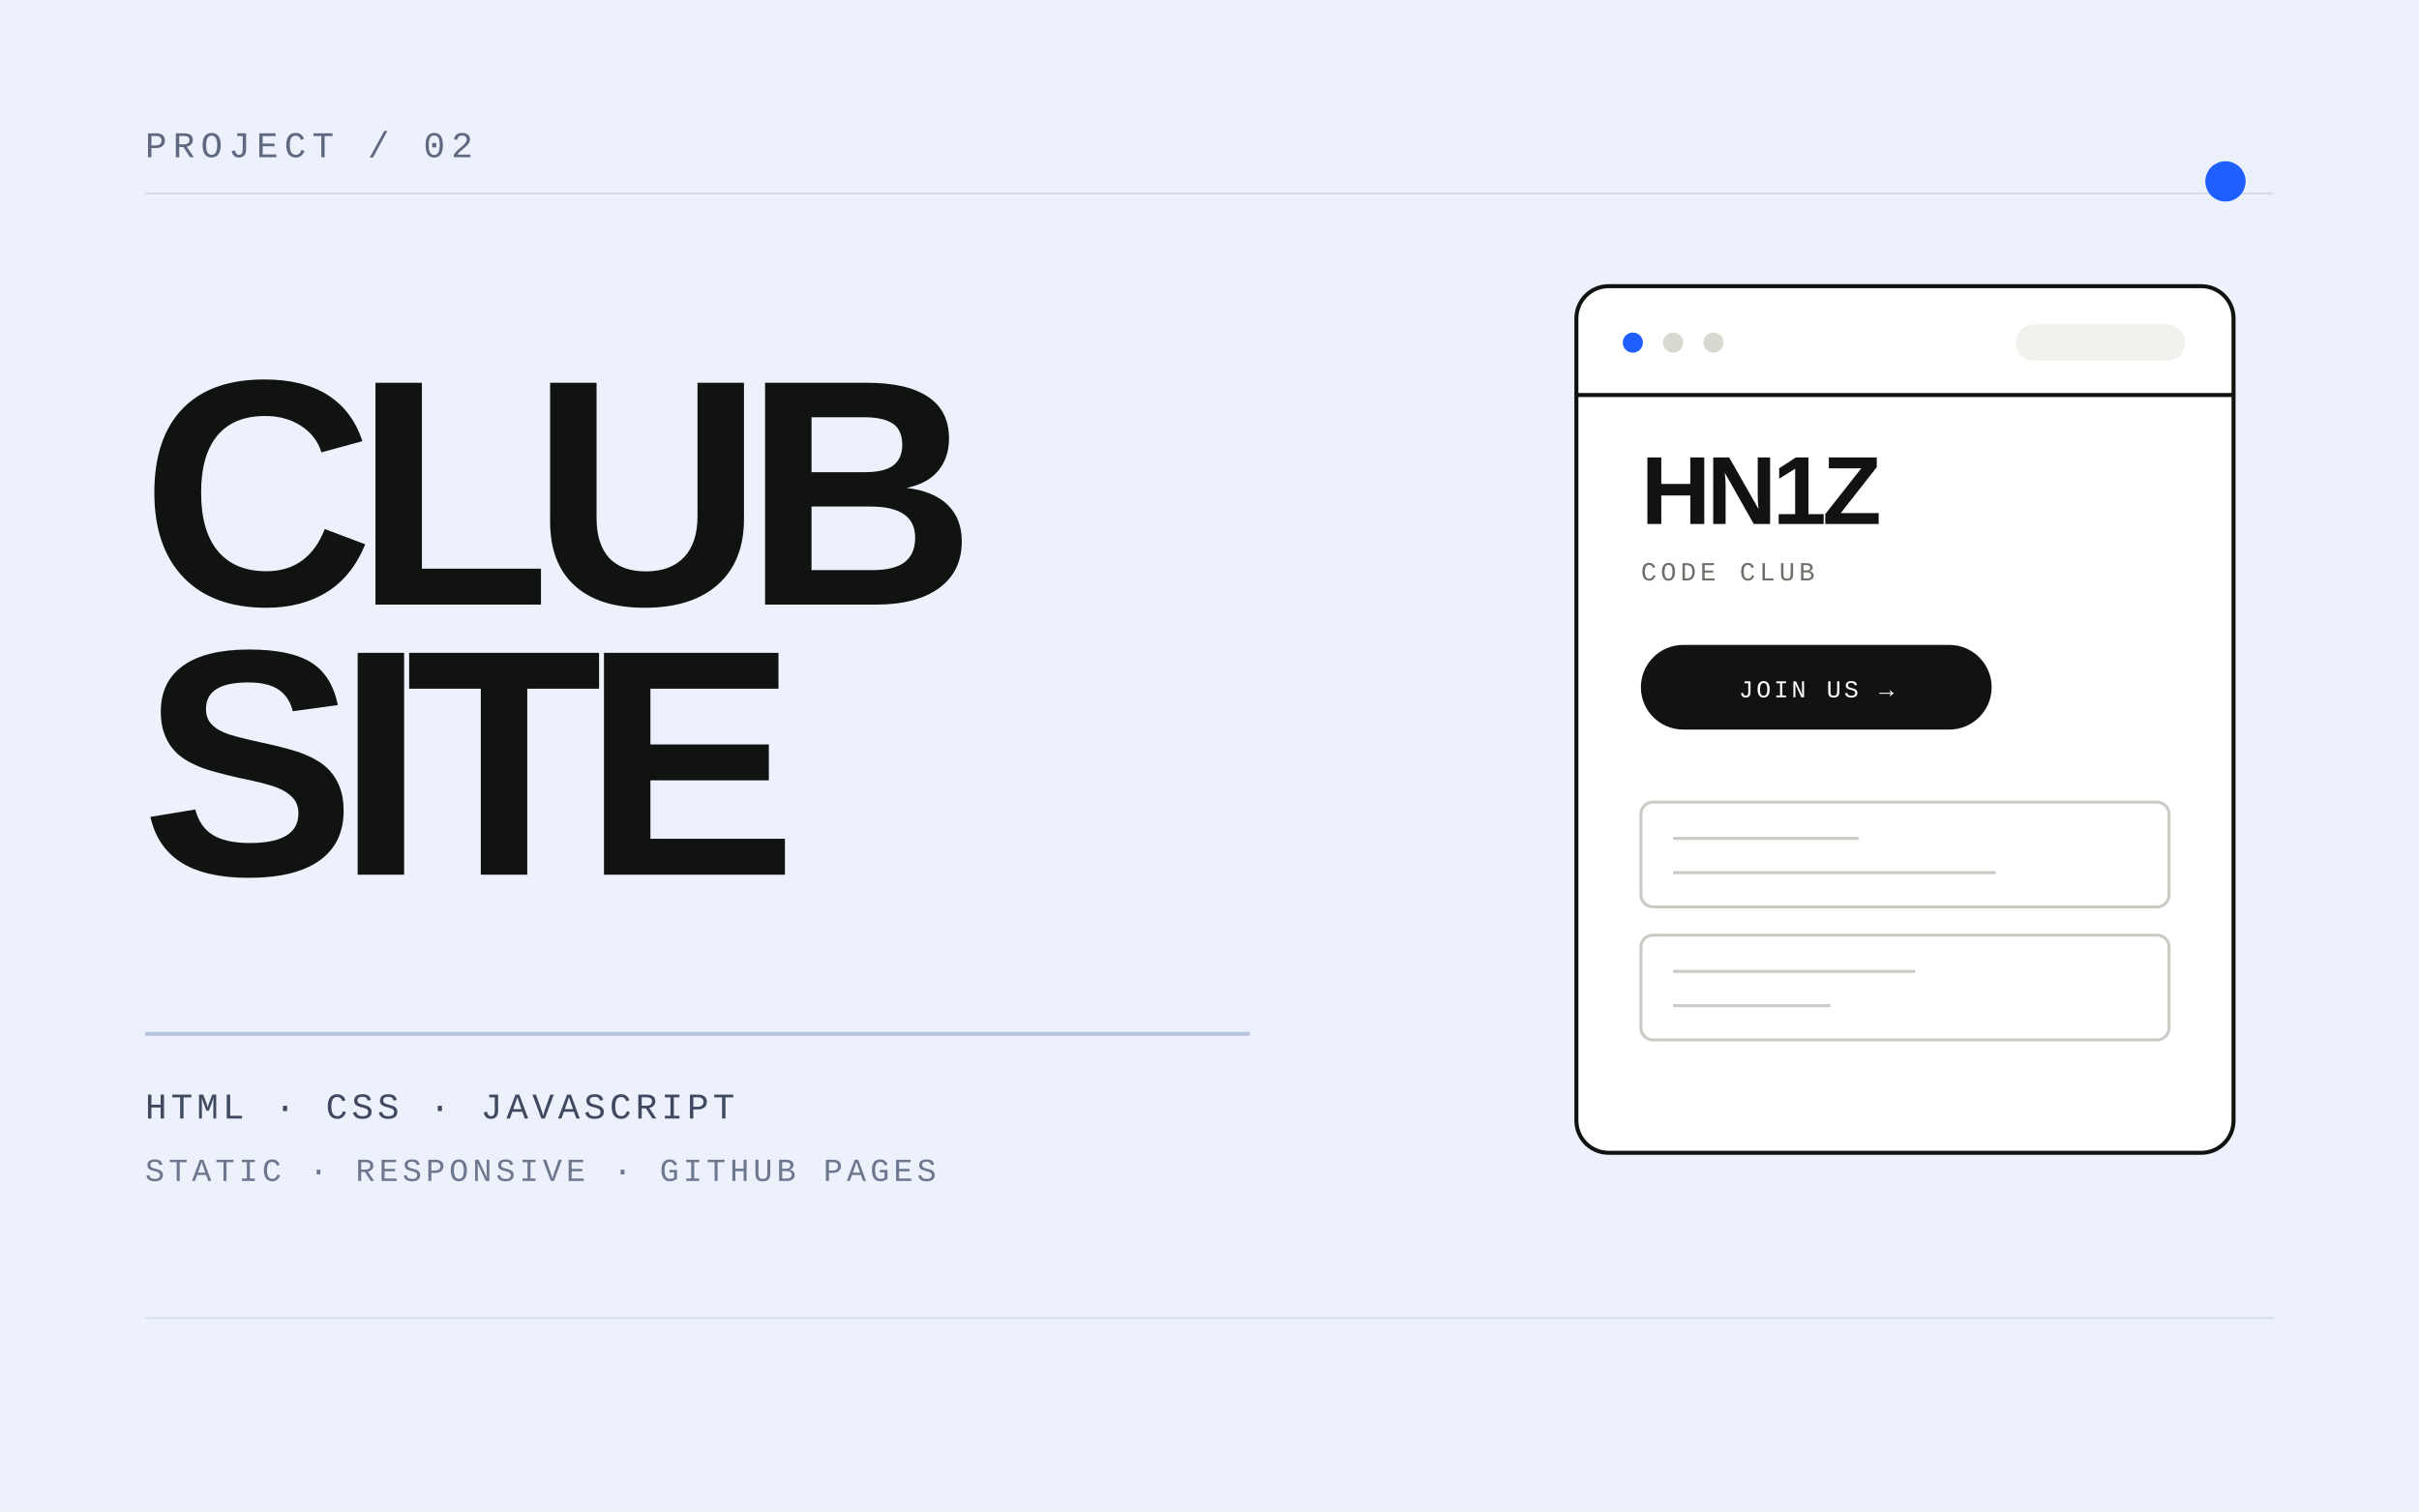
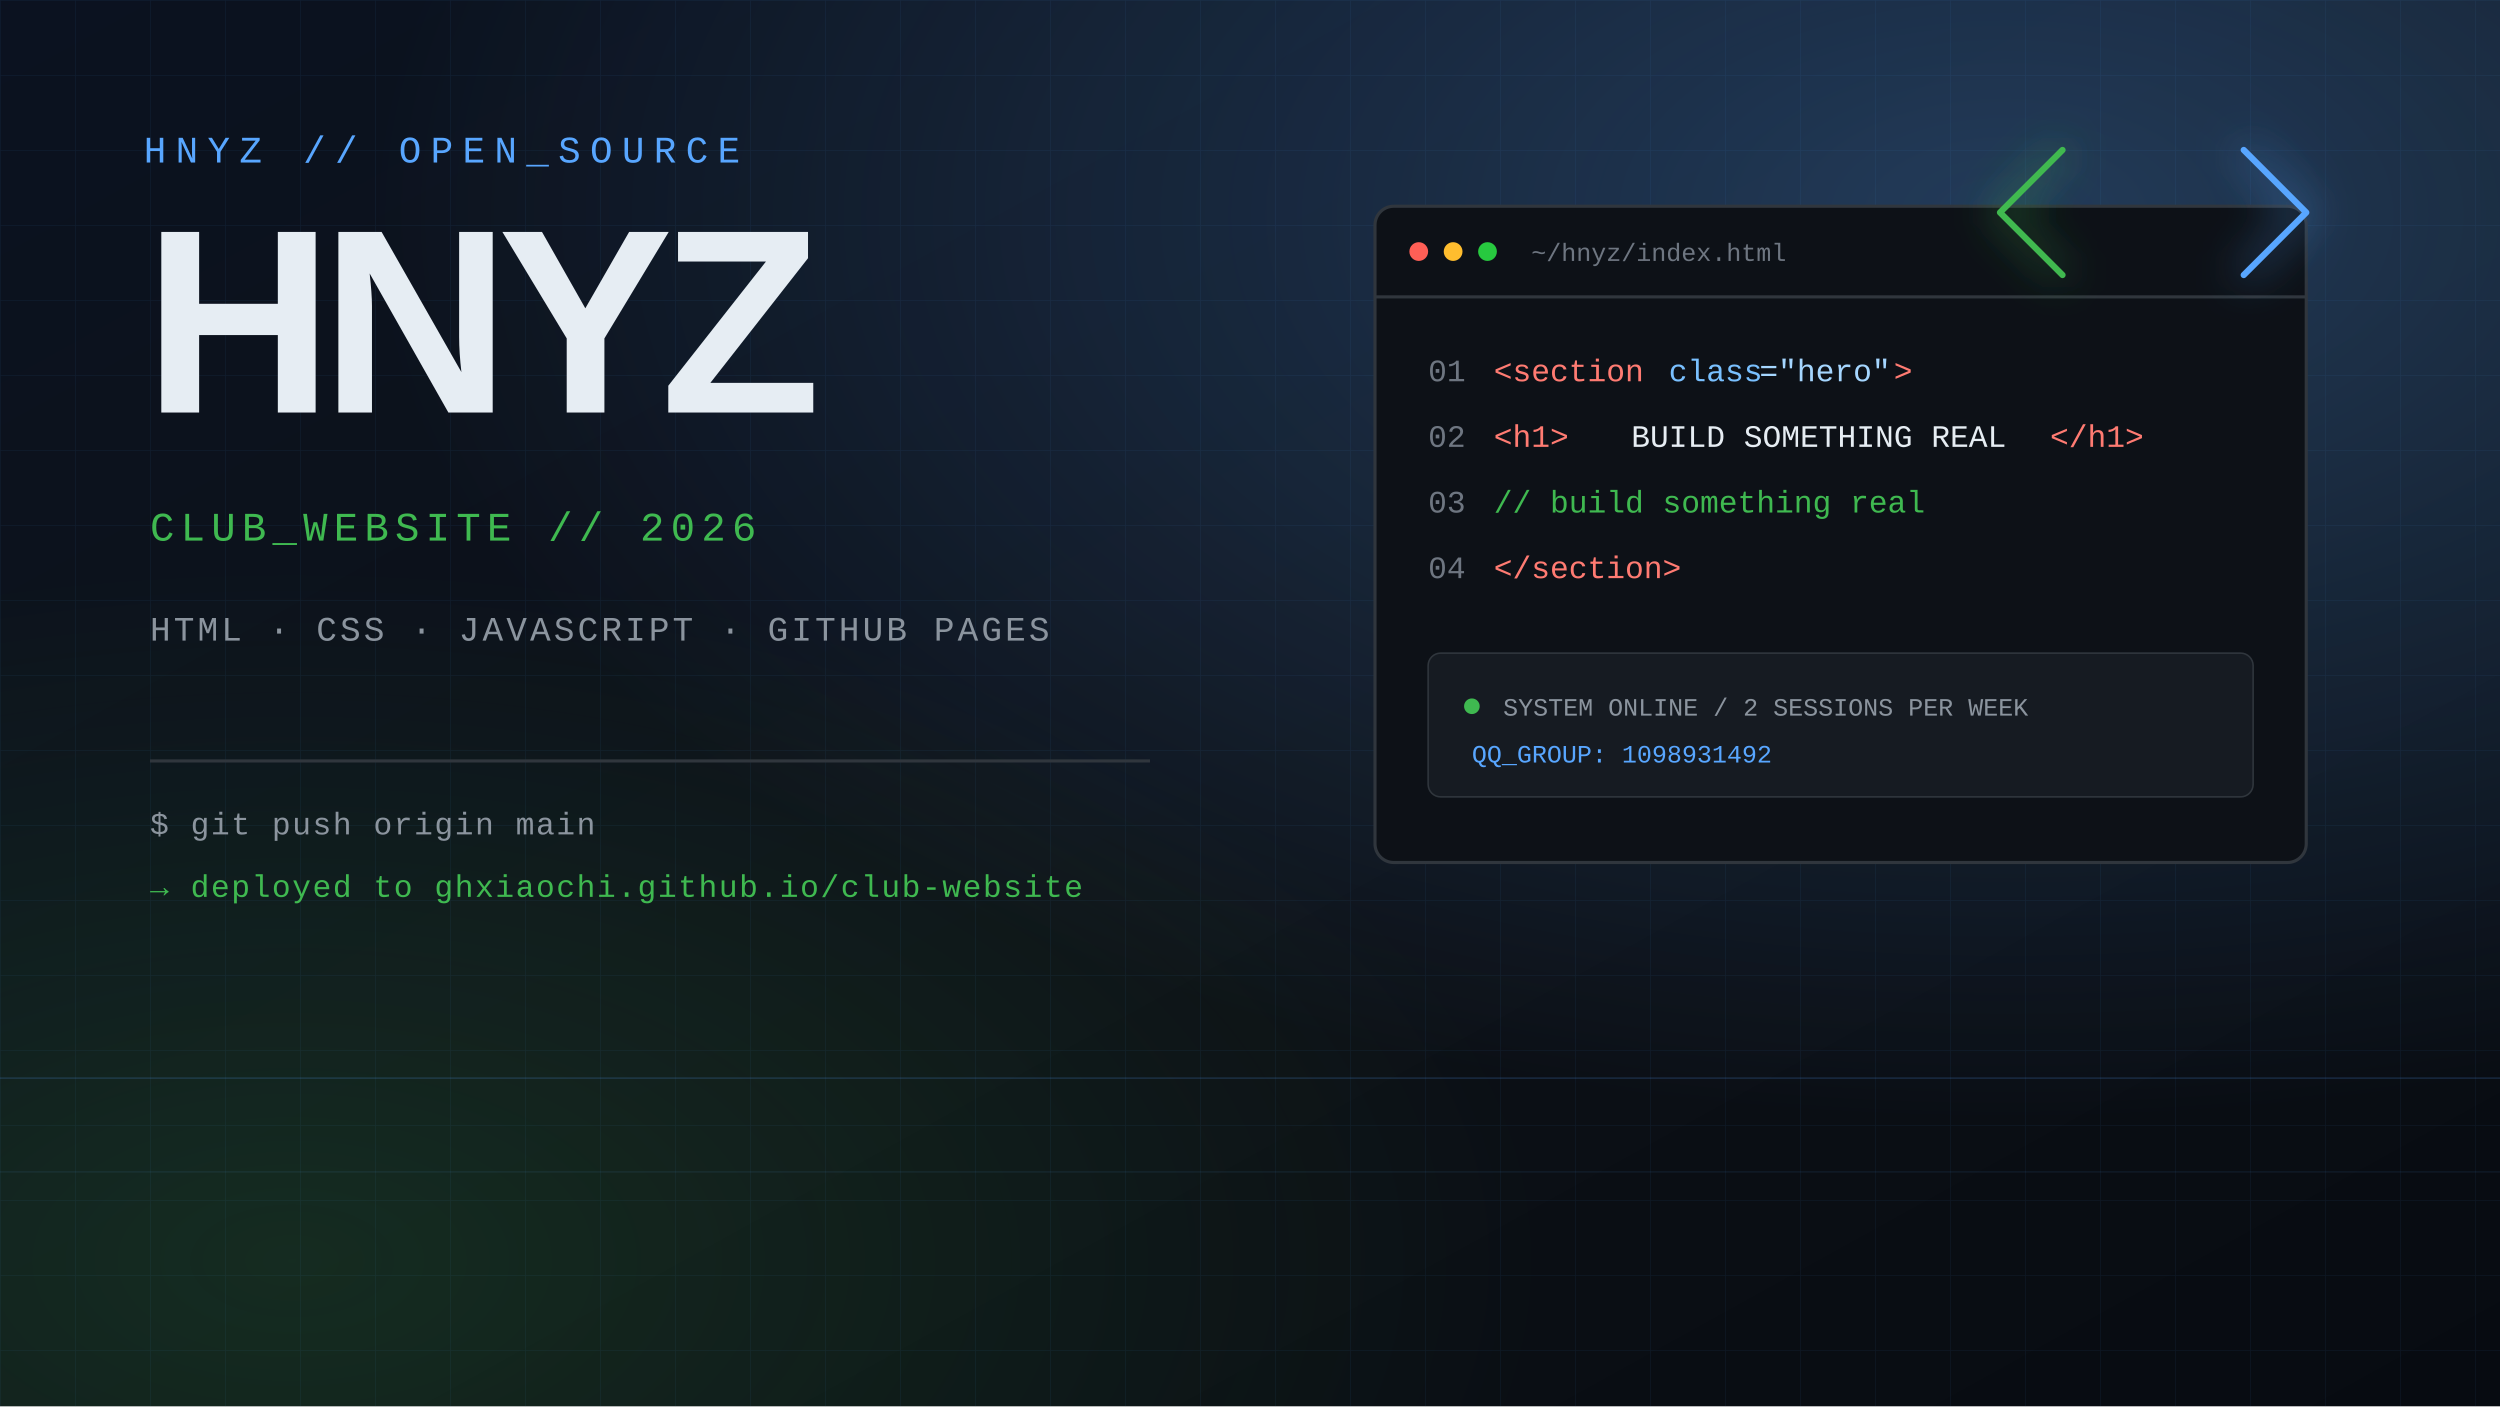
- <svg xmlns="http://www.w3.org/2000/svg" viewBox="0 0 1200 750" role="img" aria-labelledby="coverTitle coverDesc">
-   <rect width="1200" height="750" fill="#edf1fb" />
-   <path d="M72 96h1056" stroke="#d5ddef" stroke-width="1" />
-   <path d="M72 654h1056" stroke="#d5ddef" stroke-width="1" />
-   <text x="72" y="78" fill="#5f6a82" font-family="'Courier New', monospace" font-size="18" letter-spacing="3">PROJECT / 02</text>
-   <text x="70" y="300" fill="#111310" font-family="Arial, Helvetica, sans-serif" font-size="160" font-weight="700" letter-spacing="-10">CLUB</text>
-   <text x="70" y="434" fill="#111310" font-family="Arial, Helvetica, sans-serif" font-size="160" font-weight="700" letter-spacing="-10">SITE</text>
-   <rect x="72" y="512" width="548" height="2" fill="#b9c5de" />
-   <text x="72" y="555" fill="#3f4a60" font-family="'Courier New', monospace" font-size="18" letter-spacing="2">HTML · CSS · JAVASCRIPT</text>
-   <text x="72" y="586" fill="#6d7890" font-family="'Courier New', monospace" font-size="16" letter-spacing="2">STATIC · RESPONSIVE · GITHUB PAGES</text>
-   <g transform="translate(782 142)">
-     <rect width="326" height="430" rx="16" fill="#ffffff" stroke="#111310" stroke-width="2" />
-     <path d="M0 54h326" fill="none" stroke="#111310" stroke-width="2" />
-     <circle cx="28" cy="28" r="5" fill="#1f5eff" />
-     <circle cx="48" cy="28" r="5" fill="#d8dad2" />
-     <circle cx="68" cy="28" r="5" fill="#d8dad2" />
-     <rect x="218" y="19" width="84" height="18" rx="9" fill="#f1f2ed" />
-     <text x="32" y="118" fill="#111310" font-family="Arial, Helvetica, sans-serif" font-size="48" font-weight="700" letter-spacing="-2">HN1Z</text>
-     <text x="32" y="146" fill="#6b7069" font-family="'Courier New', monospace" font-size="13" letter-spacing="2">CODE CLUB</text>
-     <rect x="32" y="178" width="174" height="42" rx="21" fill="#111310" />
-     <text x="119" y="204" fill="#ffffff" text-anchor="middle" font-family="'Courier New', monospace" font-size="12" letter-spacing="1.5">JOIN US →</text>
-     <g transform="translate(32 256)" fill="none" stroke="#c9ccc4" stroke-width="1.5">
-       <rect width="262" height="52" rx="6" />
-       <path d="M16 18h92M16 35h160" />
-     </g>
-     <g transform="translate(32 322)" fill="none" stroke="#c9ccc4" stroke-width="1.5">
-       <rect width="262" height="52" rx="6" />
-       <path d="M16 18h120M16 35h78" />
+ <svg xmlns="http://www.w3.org/2000/svg" width="1600" height="900" viewBox="0 0 1600 900" role="img" aria-labelledby="coverTitle coverDesc">
+   <defs>
+     <linearGradient id="bg" x1="0" y1="0" x2="1" y2="1">
+       <stop offset="0" stop-color="#0b1220" />
+       <stop offset="0.55" stop-color="#0d1117" />
+       <stop offset="1" stop-color="#070b11" />
+     </linearGradient>
+     <radialGradient id="glowBlue" cx="0.8" cy="0.15" r="0.65">
+       <stop offset="0" stop-color="#58a6ff" stop-opacity="0.28" />
+       <stop offset="1" stop-color="#58a6ff" stop-opacity="0" />
+     </radialGradient>
+     <radialGradient id="glowGreen" cx="0.12" cy="0.9" r="0.5">
+       <stop offset="0" stop-color="#3fb950" stop-opacity="0.16" />
+       <stop offset="1" stop-color="#3fb950" stop-opacity="0" />
+     </radialGradient>
+     <pattern id="grid" width="48" height="48" patternUnits="userSpaceOnUse">
+       <path d="M48 0H0V48" fill="none" stroke="#58a6ff" stroke-opacity="0.1" stroke-width="1" />
+     </pattern>
+     <filter id="softGlow" x="-60%" y="-60%" width="220%" height="220%">
+       <feGaussianBlur stdDeviation="14" result="blur" />
+       <feMerge>
+         <feMergeNode in="blur" />
+         <feMergeNode in="SourceGraphic" />
+       </feMerge>
+     </filter>
+   </defs>
+   <rect width="1600" height="900" fill="url(#bg)" />
+   <rect width="1600" height="900" fill="url(#glowBlue)" />
+   <rect width="1600" height="900" fill="url(#glowGreen)" />
+   <rect width="1600" height="900" fill="url(#grid)" opacity="0.7" />
+   <path d="M0 690H1600" stroke="#58a6ff" stroke-opacity="0.18" stroke-width="1" />
+   <path d="M0 750H1600" stroke="#58a6ff" stroke-opacity="0.08" stroke-width="1" />
+   <g font-family="'Courier New', monospace">
+     <text x="92" y="104" fill="#58a6ff" font-size="24" letter-spacing="6">HNYZ // OPEN_SOURCE</text>
+     <text x="92" y="264" fill="#e6edf3" font-family="Arial, Helvetica, sans-serif" font-size="168" font-weight="700" letter-spacing="-8">HNYZ</text>
+     <text x="96" y="346" fill="#3fb950" font-size="26" letter-spacing="4">CLUB_WEBSITE // 2026</text>
+     <text x="96" y="410" fill="#8b949e" font-size="22" letter-spacing="2">HTML · CSS · JAVASCRIPT · GITHUB PAGES</text>
+     <g transform="translate(96 486)">
+       <rect width="640" height="2" fill="#30363d" />
+       <text x="0" y="48" fill="#8b949e" font-size="20" letter-spacing="1">$ git push origin main</text>
+       <text x="0" y="88" fill="#3fb950" font-size="20" letter-spacing="1">→ deployed to ghxiaochi.github.io/club-website</text>
    </g>
  </g>
-   <circle cx="1104" cy="90" r="10" fill="#1f5eff" />
+   <g transform="translate(880 132)">
+     <rect width="596" height="420" rx="12" fill="#0d1117" stroke="#30363d" stroke-width="2" />
+     <path d="M0 58H596" stroke="#30363d" stroke-width="2" />
+     <circle cx="28" cy="29" r="6" fill="#ff5f56" />
+     <circle cx="50" cy="29" r="6" fill="#ffbd2e" />
+     <circle cx="72" cy="29" r="6" fill="#27c93f" />
+     <text x="100" y="35" fill="#6e7681" font-family="'Courier New', monospace" font-size="16">~/hnyz/index.html</text>
+     <g font-family="'Courier New', monospace" font-size="20">
+       <text x="34" y="112" fill="#6e7681">01</text>
+       <text x="76" y="112" fill="#ff7b72">&lt;section</text>
+       <text x="188" y="112" fill="#79c0ff">class</text>
+       <text x="246" y="112" fill="#a5d6ff">="hero"</text>
+       <text x="332" y="112" fill="#ff7b72">&gt;</text>
+       <text x="34" y="154" fill="#6e7681">02</text>
+       <text x="76" y="154" fill="#ff7b72">&lt;h1&gt;</text>
+       <text x="164" y="154" fill="#e6edf3">BUILD SOMETHING REAL</text>
+       <text x="432" y="154" fill="#ff7b72">&lt;/h1&gt;</text>
+       <text x="34" y="196" fill="#6e7681">03</text>
+       <text x="76" y="196" fill="#3fb950">// build something real</text>
+       <text x="34" y="238" fill="#6e7681">04</text>
+       <text x="76" y="238" fill="#ff7b72">&lt;/section&gt;</text>
+     </g>
+     <rect x="34" y="286" width="528" height="92" rx="8" fill="#161b22" stroke="#30363d" />
+     <circle cx="62" cy="320" r="5" fill="#3fb950" />
+     <text x="82" y="326" fill="#8b949e" font-family="'Courier New', monospace" font-size="16">SYSTEM ONLINE / 2 SESSIONS PER WEEK</text>
+     <text x="62" y="356" fill="#58a6ff" font-family="'Courier New', monospace" font-size="16">QQ_GROUP: 1098931492</text>
+   </g>
+   <g filter="url(#softGlow)">
+     <path d="M1436 96L1476 136L1436 176" fill="none" stroke="#58a6ff" stroke-width="4" stroke-linecap="round" stroke-linejoin="round" />
+     <path d="M1320 96L1280 136L1320 176" fill="none" stroke="#3fb950" stroke-width="4" stroke-linecap="round" stroke-linejoin="round" />
+   </g>
</svg>
